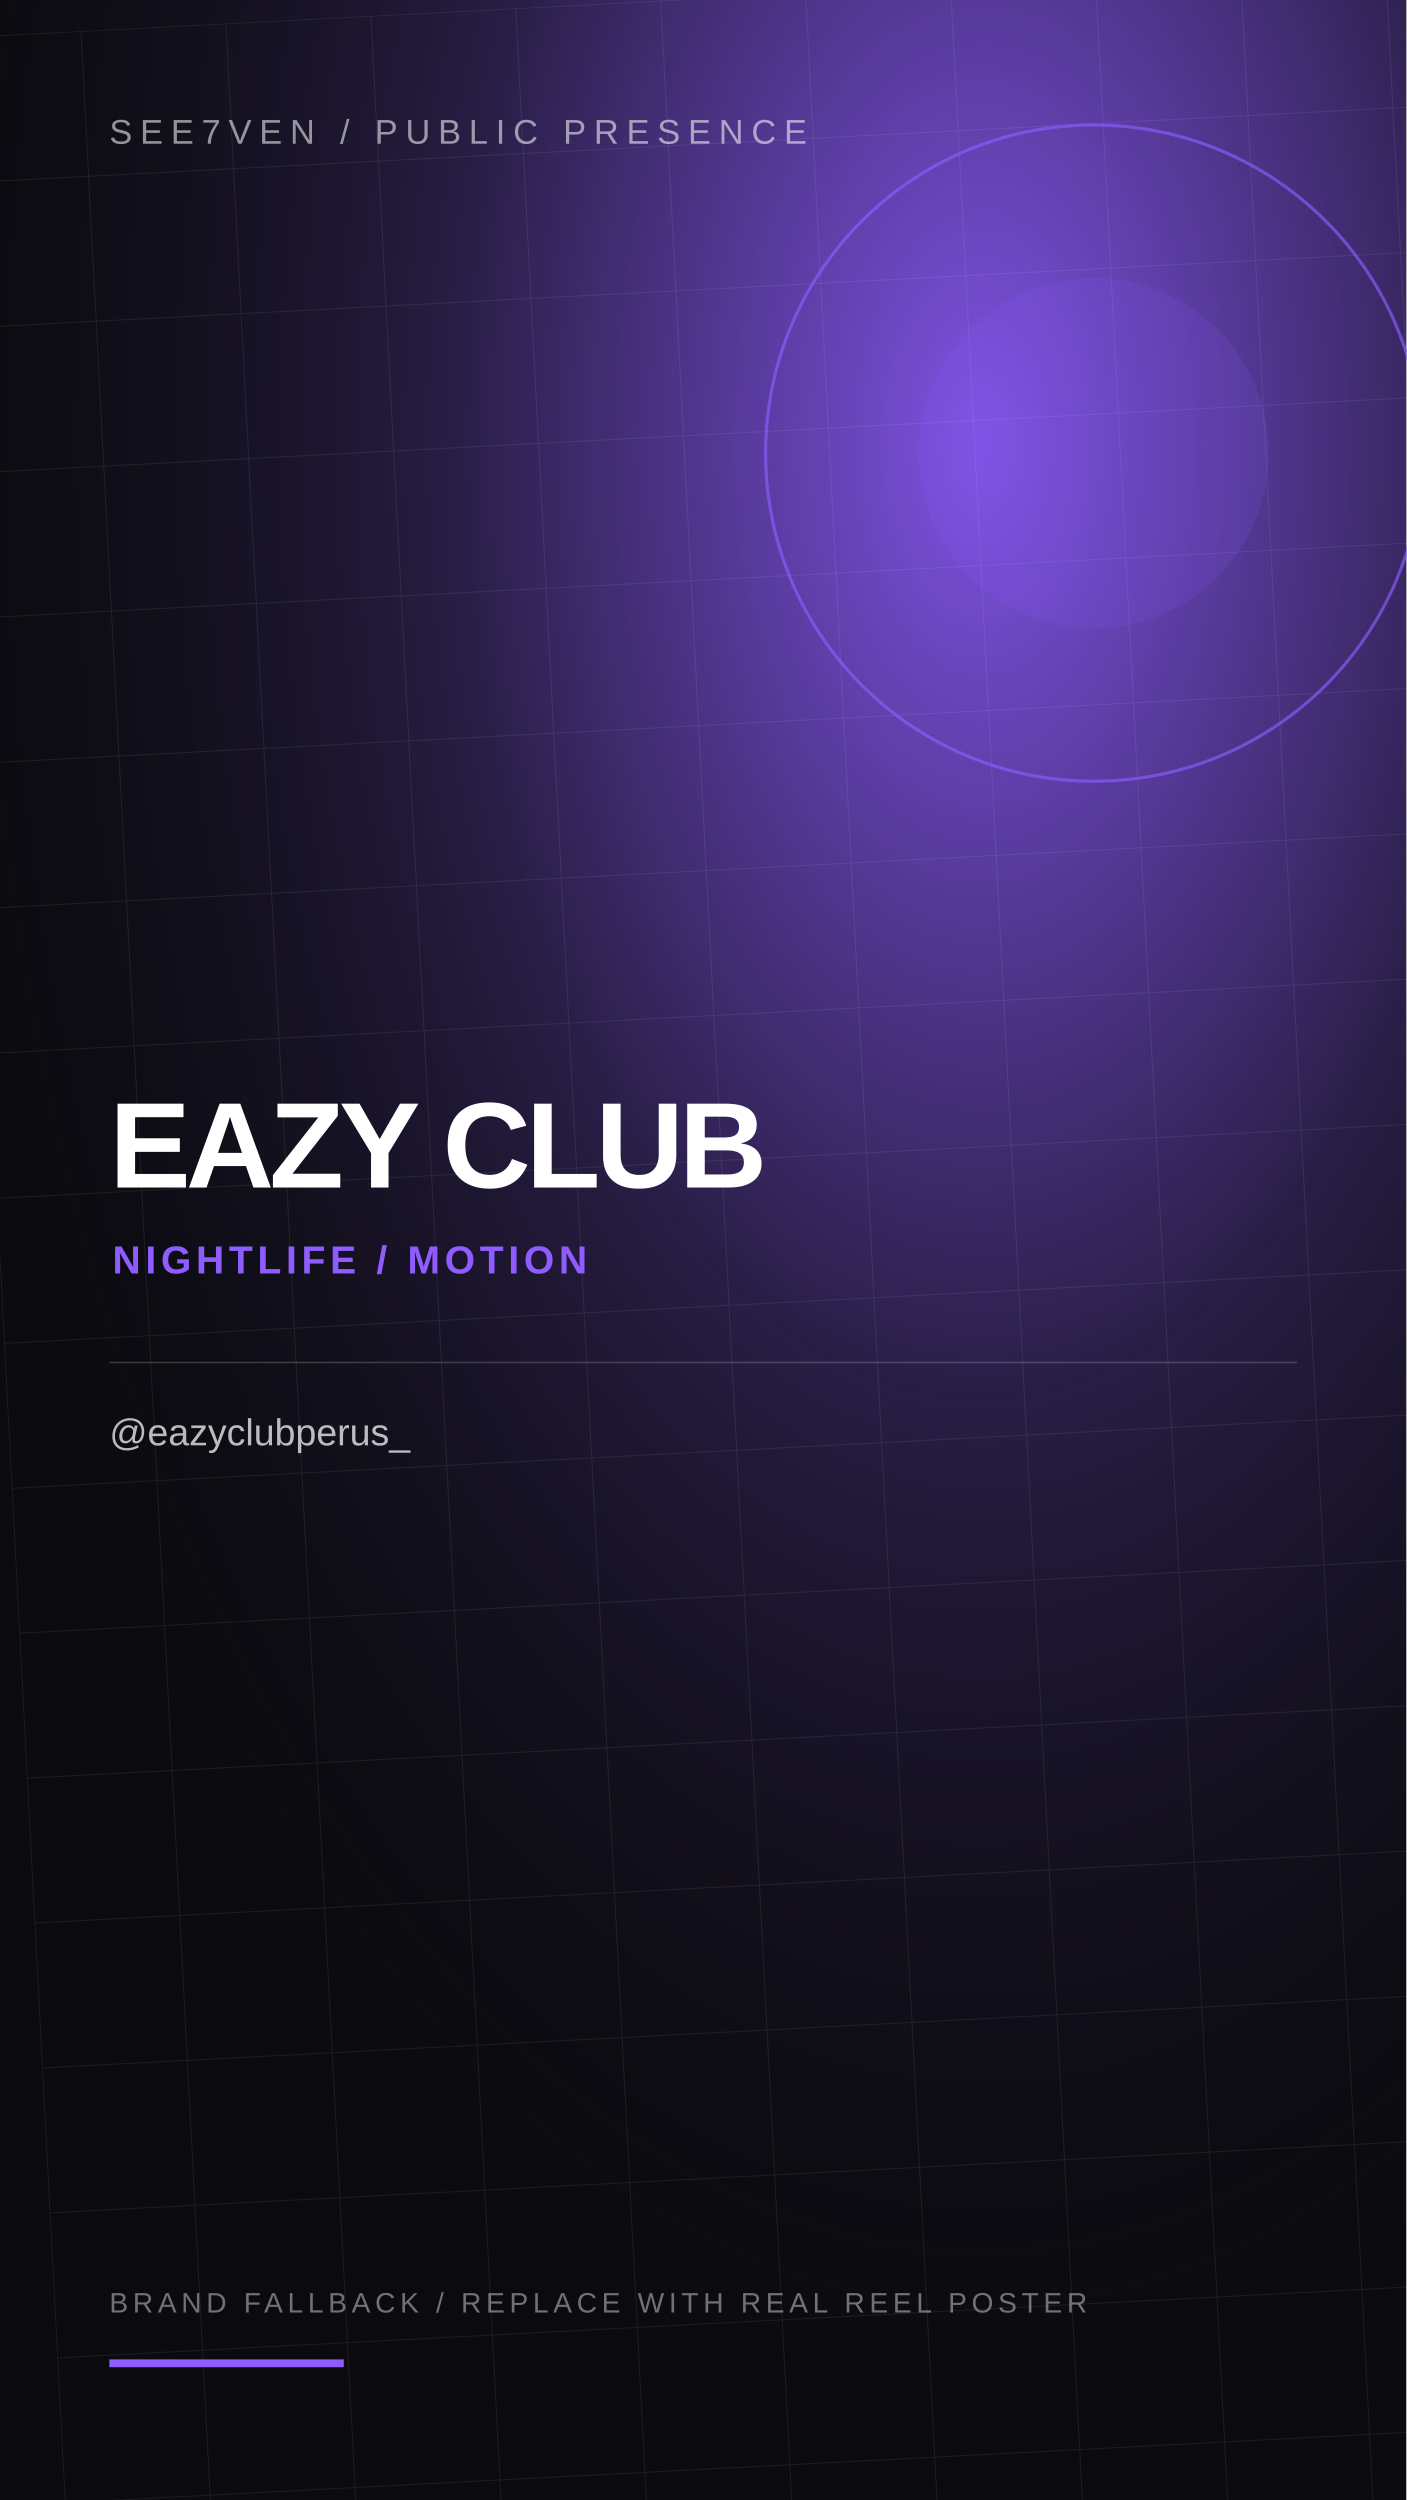
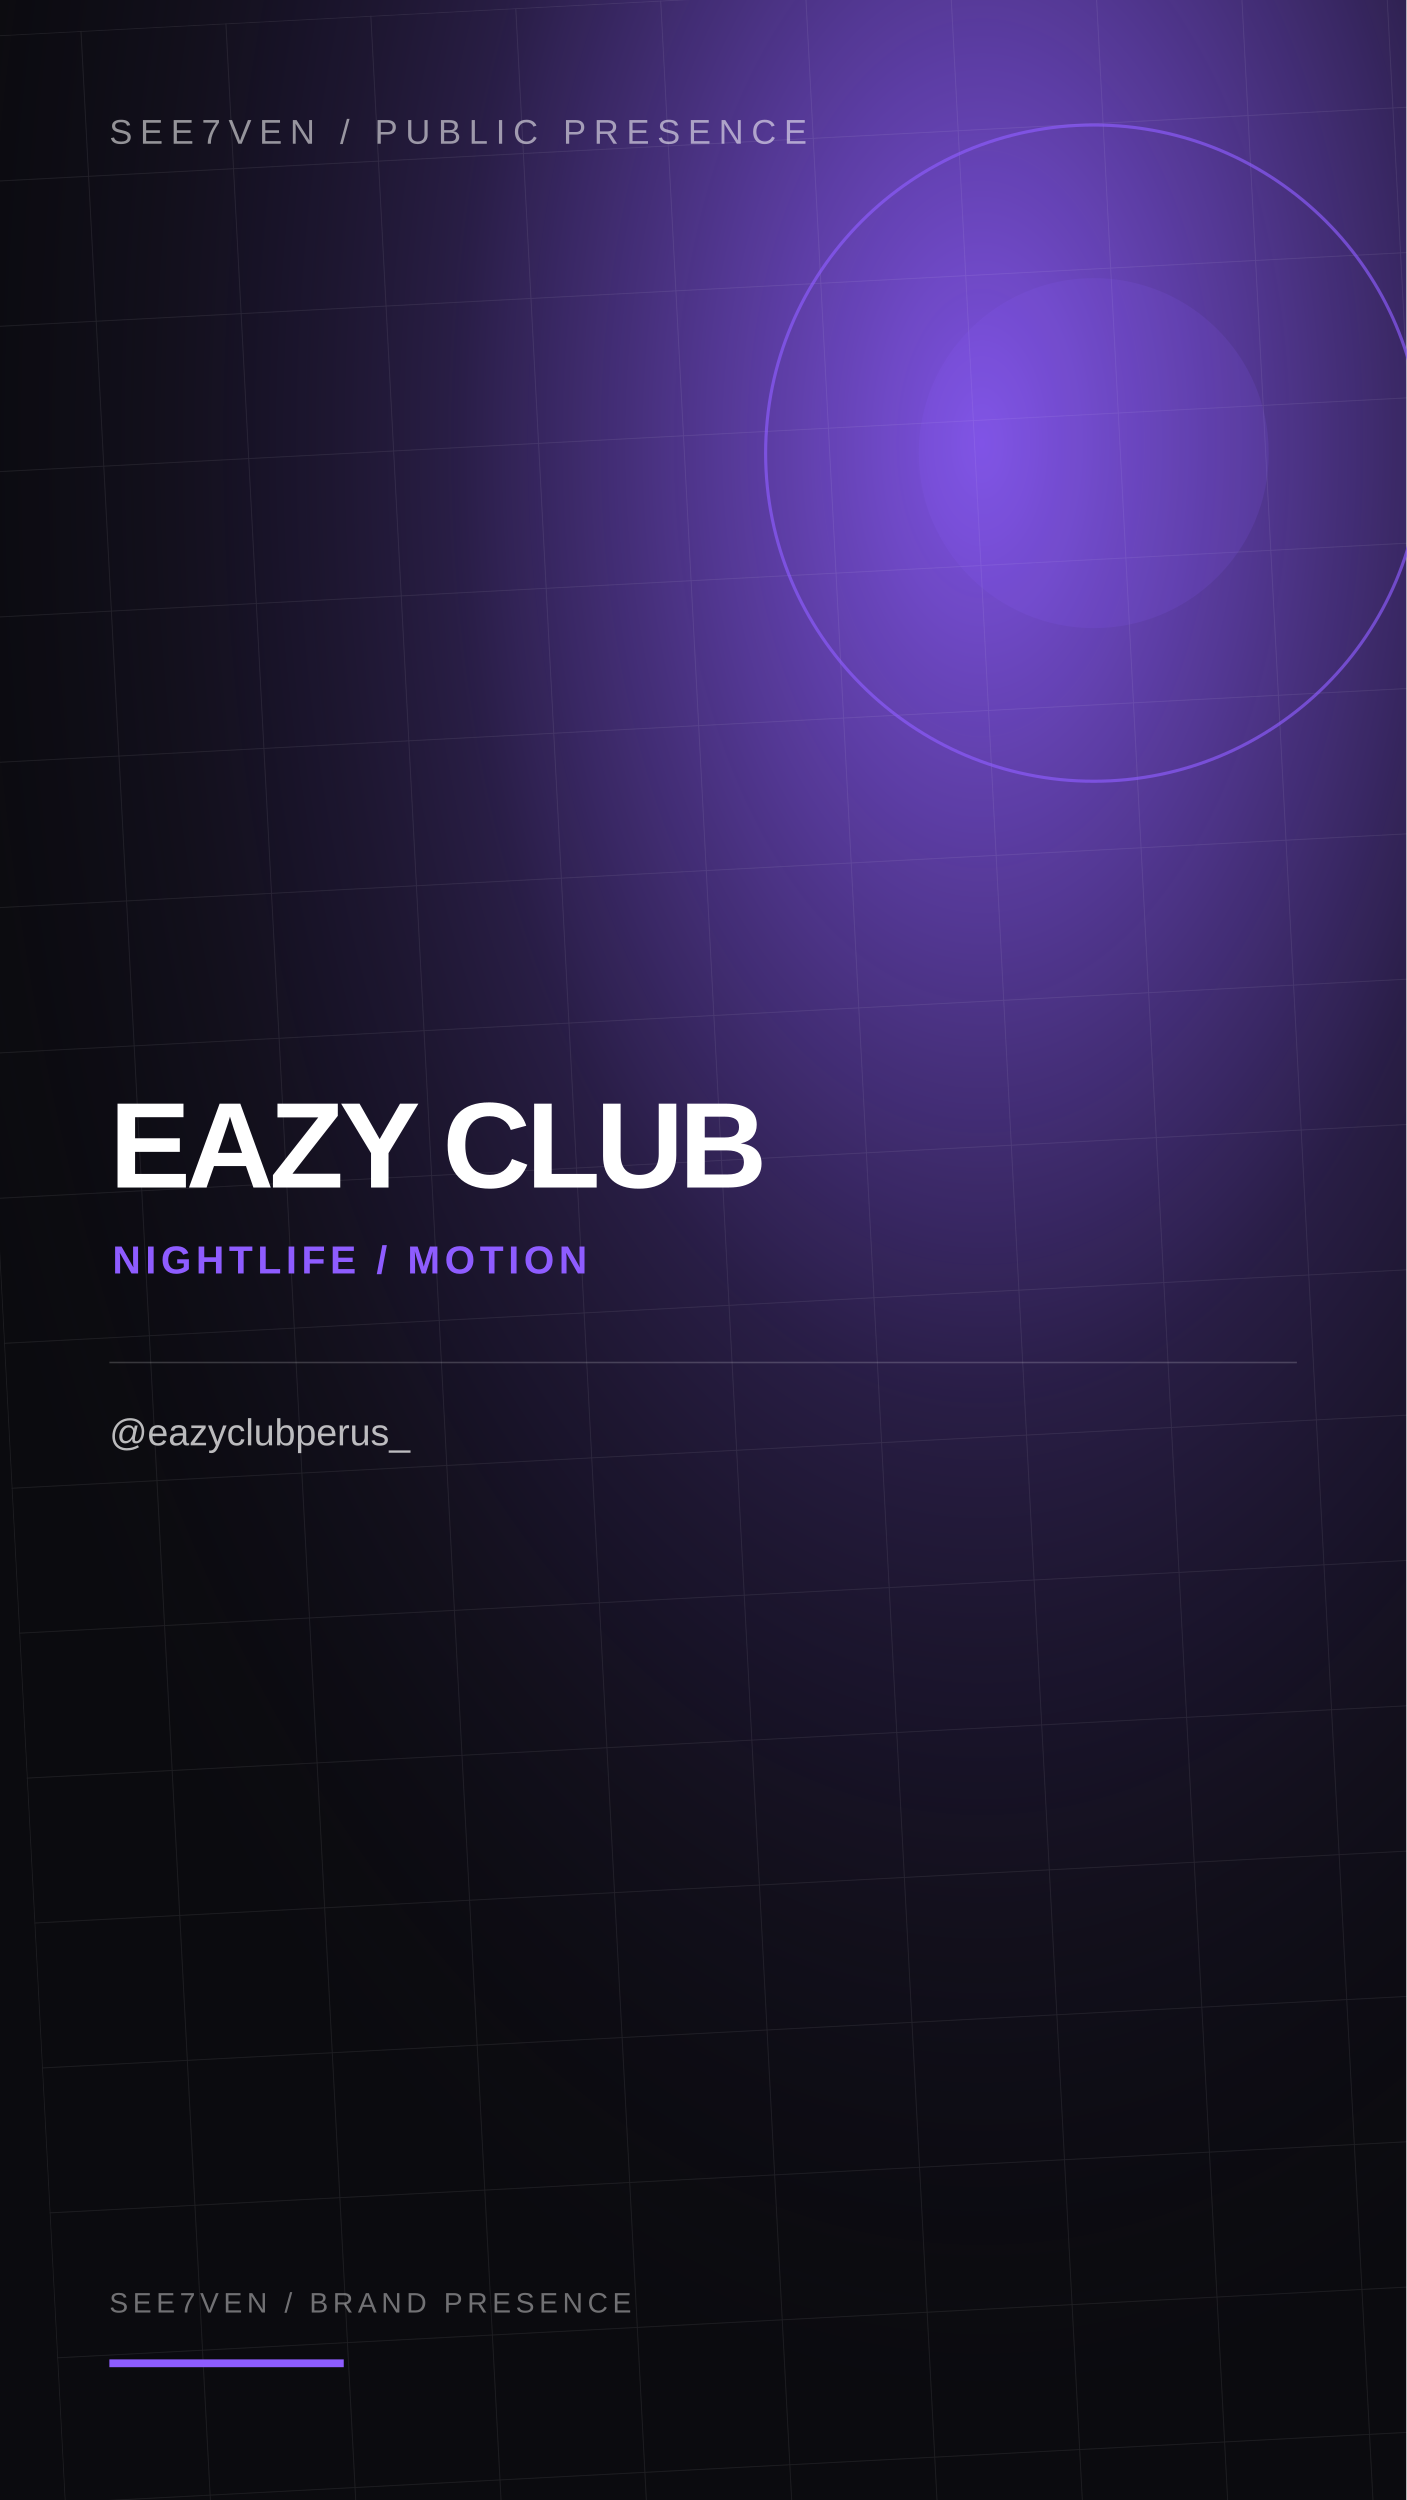
<svg xmlns="http://www.w3.org/2000/svg" width="900" height="1600" viewBox="0 0 900 1600">
  <defs>
    <radialGradient id="g" cx="70%" cy="18%" r="80%">
      <stop offset="0" stop-color="#8e5cff" stop-opacity=".88" />
      <stop offset=".48" stop-color="#8e5cff" stop-opacity=".22" />
      <stop offset="1" stop-color="#09090c" stop-opacity="0" />
    </radialGradient>
    <pattern id="p" width="86" height="86" patternUnits="userSpaceOnUse">
      <path d="M86 0H0V86" fill="none" stroke="#fff" stroke-opacity=".08" stroke-width="1" />
    </pattern>
  </defs>
  <rect width="900" height="1600" fill="#0b0b0f" />
  <rect width="900" height="1600" fill="url(#g)" />
  <rect width="900" height="1600" fill="url(#p)" transform="rotate(-3 450 800) scale(1.08)" />
  <circle cx="700" cy="290" r="210" fill="none" stroke="#8e5cff" stroke-width="2" stroke-opacity=".65" />
  <circle cx="700" cy="290" r="112" fill="#8e5cff" fill-opacity=".13" />
  <text x="70" y="92" fill="#fff" fill-opacity=".55" font-family="Arial,Helvetica,sans-serif" font-size="22" letter-spacing="5">SEE7VEN / PUBLIC PRESENCE</text>
  <text x="70" y="760" fill="#fff" font-family="Arial Black,Arial,Helvetica,sans-serif" font-size="78" font-weight="900" letter-spacing="-3">EAZY CLUB</text>
  <text x="72" y="815" fill="#8e5cff" font-family="Arial,Helvetica,sans-serif" font-size="25" font-weight="700" letter-spacing="3">NIGHTLIFE / MOTION</text>
  <line x1="70" y1="872" x2="830" y2="872" stroke="#fff" stroke-opacity=".18" />
  <text x="70" y="925" fill="#fff" fill-opacity=".72" font-family="Arial,Helvetica,sans-serif" font-size="24">@eazyclubperus_</text>
-   <text x="70" y="1480" fill="#fff" fill-opacity=".42" font-family="Arial,Helvetica,sans-serif" font-size="18" letter-spacing="3">BRAND FALLBACK / REPLACE WITH REAL REEL POSTER</text>
+   <text x="70" y="1480" fill="#fff" fill-opacity=".42" font-family="Arial,Helvetica,sans-serif" font-size="18" letter-spacing="3">SEE7VEN / BRAND PRESENCE</text>
  <rect x="70" y="1510" width="150" height="5" fill="#8e5cff" />
</svg>
